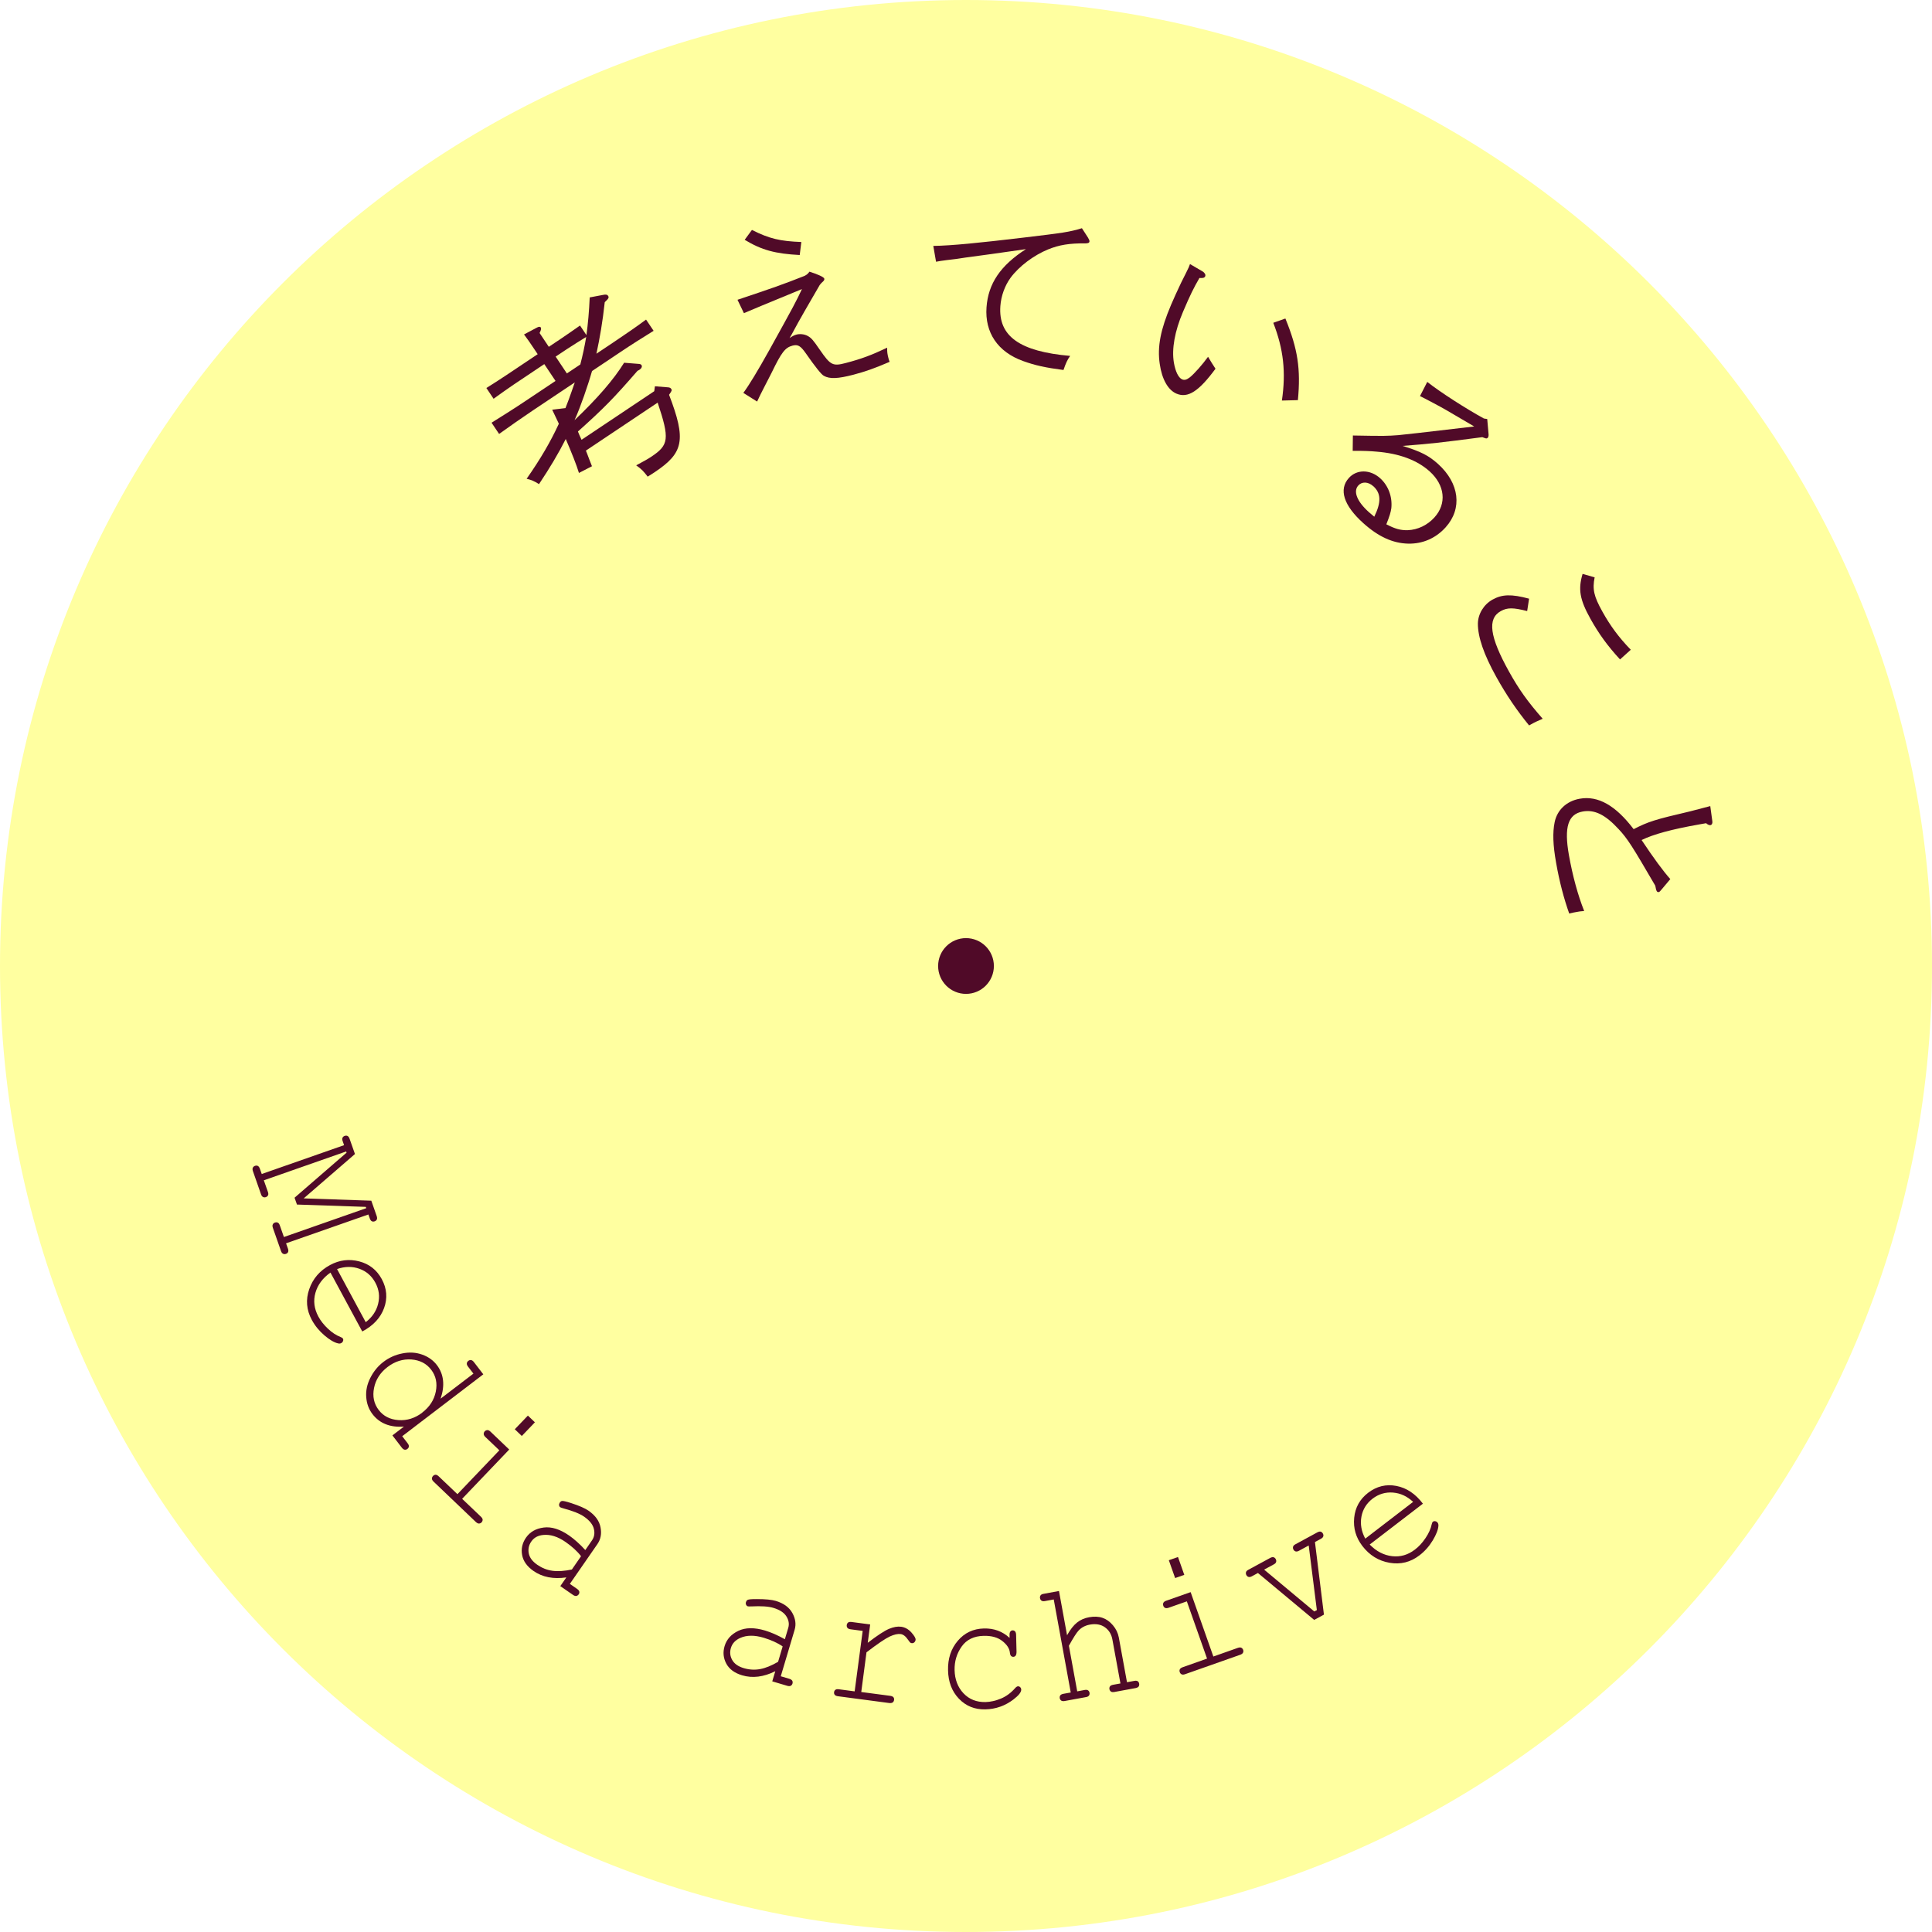
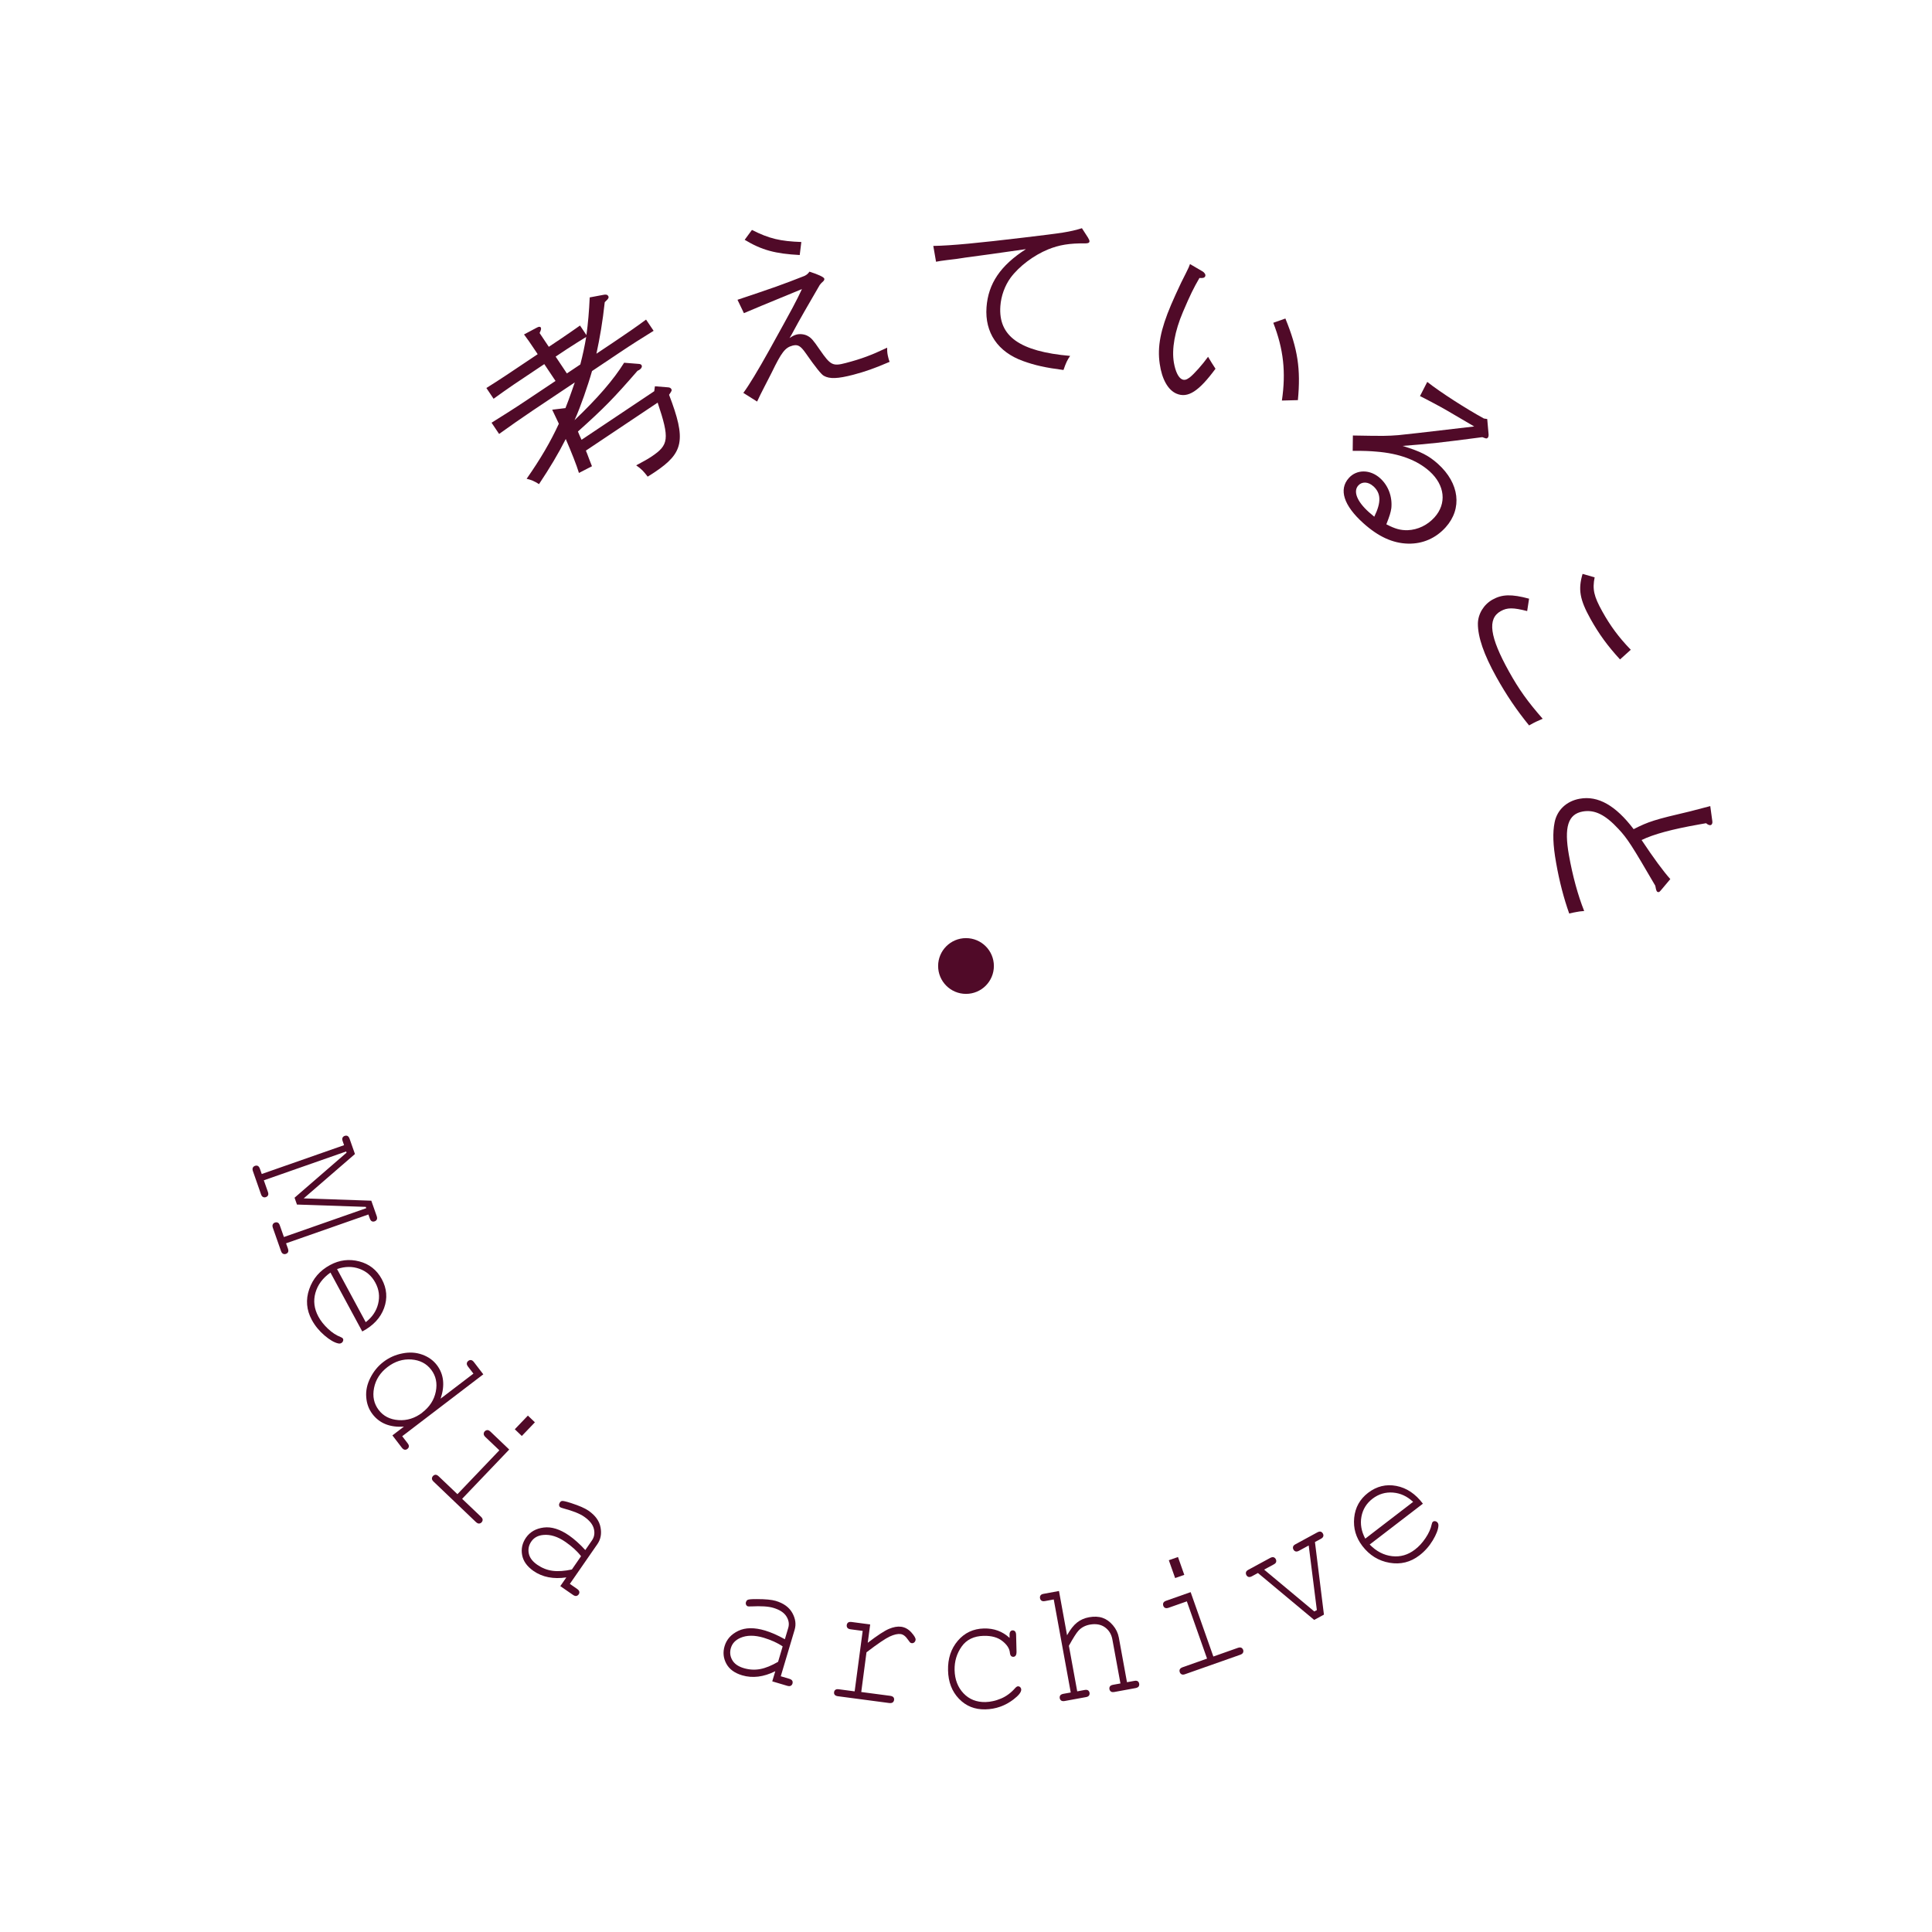
<svg xmlns="http://www.w3.org/2000/svg" id="_レイヤー_2" data-name="レイヤー 2" viewBox="0 0 325 325">
  <defs>
    <style>
      .cls-1 {
        fill: #500a28;
      }

      .cls-2 {
        fill: #ffffa0;
      }
    </style>
  </defs>
  <g id="_レイヤー_1-2" data-name="レイヤー 1">
-     <circle class="cls-2" cx="162.5" cy="162.5" r="162.5" />
    <g>
      <path class="cls-1" d="M110.06,65.79l.11-.81,2.24.18c.22.02.4.1.49.24.15.23.16.3-.35,1.01,2.92,7.61,2.44,9.77-2.39,13-.25.17-.65.43-1.21.77-.68-.89-1-1.25-1.93-1.9,1.29-.7,1.87-1,2.57-1.47,2.91-1.95,3.09-2.96,1.04-9.08l-12.07,8.07c.13.32.31.77.55,1.43q.25.61.47,1.2l-2.19,1.13c-.4-1.33-1.25-3.46-2.22-5.71-1.25,2.47-2.68,4.86-4.5,7.59-.78-.5-1.3-.72-2.08-.9,2.36-3.38,4-6.19,5.42-9.26-.38-.81-.76-1.62-1.12-2.36l2.23-.27c.35-.89.71-1.82,1.05-2.83.18-.53.35-1.01.52-1.49l-7.15,4.78c-1.58,1.06-4.09,2.81-5.58,3.89l-1.27-1.89c1.51-.93,4.09-2.57,5.73-3.67l5.03-3.36-1.89-2.83-5.2,3.48c-.93.62-2.48,1.74-3.33,2.35l-1.21-1.81c.87-.54,2.35-1.49,3.43-2.21l5.2-3.48-.49-.73c-.87-1.3-1.1-1.64-1.81-2.59l2.11-1.12c.36-.2.58-.23.7-.06s.06.45-.19.94l1.55,2.32,1.92-1.28c1.07-.72,2.5-1.71,3.33-2.3l1.08,1.61c.26-1.93.45-3.98.55-6.34l2.29-.43c.43-.09.67-.04.8.16.19.28.1.46-.56,1.07-.35,3.26-.83,6.03-1.4,8.67l2.8-1.87c1.78-1.19,4.19-2.84,5.55-3.87l1.27,1.89c-1.54.94-3.98,2.49-5.7,3.65l-4.66,3.12c-.39,1.37-.84,2.73-1.34,4.17-.51,1.44-1.02,2.81-1.6,4.09,3.87-3.69,6.57-6.81,8.34-9.66l2.51.2c.22.02.35.09.42.21.13.2.02.52-.29.73-.08.06-.23.15-.39.22-4,4.6-5.57,6.22-10.02,10.21.2.48.38.93.61,1.39l12.21-8.16ZM97.62,61.31c.4-1.54.73-3.06.99-4.63-.9.56-2.35,1.45-3.22,2.03l-1.92,1.28,1.89,2.83,2.26-1.51Z" />
      <path class="cls-1" d="M125.04,66.1q1.45-1.96,4.39-7.24c4.17-7.53,4.45-8.06,5.47-10.23-5.71,2.35-8.98,3.7-9.76,4.05l-1.08-2.25c5.98-2,7.49-2.53,11.28-4.02.4-.21.52-.31.83-.71,1.46.46,2.42.91,2.49,1.17.05.2-.08.37-.25.52-.2.16-.31.29-.52.56-.1.17-.95,1.62-2.54,4.39q-1.25,2.19-1.79,3.21c-.23.45-.33.61-.74,1.32.51-.34.79-.49,1.18-.59.56-.15,1.32-.07,1.85.22.61.33.92.67,2.06,2.34,1.81,2.62,2.18,2.8,4.38,2.22,2.63-.69,4.26-1.3,6.95-2.57-.02.74.05,1.11.19,1.67.05.2.1.39.22.71-2.56,1.1-4.1,1.64-6.11,2.17-2.6.68-3.99.73-4.95.18q-.61-.3-3.09-3.86c-.84-1.19-1.3-1.45-2.18-1.22-1.25.33-1.85,1.12-3.49,4.5-.28.53-.69,1.38-1.23,2.4-.6,1.18-.79,1.54-1.24,2.51l-2.32-1.46ZM134.52,42.9c-4.1-.22-6.37-.82-9.25-2.56l1.22-1.66c2.92,1.48,4.79,1.9,8.31,2.03l-.27,2.18Z" />
      <path class="cls-1" d="M183.04,40.01c.15.25.24.43.23.6-.02.24-.23.32-.64.33-2.76-.03-4.45.26-6.31,1.01-2.42.99-4.91,2.85-6.34,4.8-.94,1.3-1.58,3.02-1.7,4.75-.36,5.05,3.24,7.63,11.74,8.37-.46.65-.7,1.14-1.12,2.37-3.04-.39-4.82-.79-6.81-1.51-4.25-1.53-6.44-4.79-6.14-9.03.29-4,2.34-7.03,6.63-9.79q-6.65.96-10.19,1.42c-.24.05-.79.11-1.52.23-.72.08-1.27.15-1.58.19-1.03.13-1.17.16-1.83.28l-.46-2.66c3.07-.05,7.71-.51,15.17-1.4,6.77-.81,7.63-.92,9.83-1.58l1.04,1.61Z" />
      <path class="cls-1" d="M202.28,45.64c.38.24.57.58.46.83-.11.25-.33.34-.97.29-.98,1.69-1.54,2.82-2.78,5.73-1.37,3.22-1.91,6.21-1.52,8.52.26,1.48.76,2.54,1.39,2.81.41.17.75.06,1.29-.34.73-.58,2.14-2.16,3.07-3.46q.6,1.03,1.25,2.01c-2.8,3.8-4.65,5-6.56,4.19-1.44-.61-2.46-2.46-2.82-5.01-.43-2.88.14-5.78,1.91-9.94.48-1.13,1.02-2.3,1.72-3.78.41-.79.68-1.34.75-1.49.5-1.01.57-1.16.71-1.58l2.1,1.23ZM216.23,53.59c2.08,5.1,2.6,8.47,2.1,13.72l-2.69.07c.7-4.77.28-8.64-1.45-13.08l2.04-.72Z" />
      <path class="cls-1" d="M240.1,64.25c2.16,1.72,6.69,4.61,9.52,6.15l.56.09.23,2.59c.01.24-.03.44-.14.56-.16.18-.33.11-.5.05l-.42-.15c-7.1.93-8.73,1.11-13.41,1.47,3.08.95,4.39,1.62,5.96,3.03,3.61,3.25,4.13,7.51,1.28,10.67-1.64,1.82-3.85,2.8-6.31,2.74-2.56-.06-5-1.16-7.55-3.46-3.29-2.96-4.15-5.66-2.42-7.58,1.34-1.49,3.61-1.46,5.27.04,1.39,1.25,2.07,3.14,1.88,5.03-.11.73-.27,1.27-.84,2.72,1.53.79,2.39,1.01,3.59.99,1.71-.07,3.33-.85,4.51-2.16,2.09-2.32,1.76-5.41-.81-7.73-2.12-1.91-5.14-3.03-8.99-3.33-1.06-.09-1.89-.14-3.96-.13l.03-2.58c5.45.1,5.73.08,7.65-.06.19-.01,4.45-.47,12.76-1.46l-4.64-2.72c-.89-.53-3.84-2.09-4.48-2.39l1.22-2.38ZM231,81.78c-.86-.77-1.9-.79-2.51-.11-.89.99-.22,2.68,1.78,4.48.28.25.3.27.91.77,1.2-2.45,1.14-3.96-.17-5.14Z" />
      <path class="cls-1" d="M256.89,102.79c-2.36-.6-3.33-.6-4.43.01-2.29,1.27-1.88,4.31,1.4,10.2,1.64,2.94,3.08,4.98,5.65,7.91-1.06.47-1.17.49-2.29,1.12-2.09-2.57-3.8-5.08-5.52-8.17-2.08-3.74-3.11-6.71-3.09-8.98.03-1.61.98-3.19,2.47-4.02,1.6-.89,3.17-.95,6.14-.15l-.32,2.08ZM268.25,97.12c-.4,2.01-.13,3.19,1.29,5.74,1.34,2.41,2.78,4.37,4.79,6.44l-1.81,1.63c-2.08-2.27-3.52-4.23-4.98-6.84-1.8-3.24-2.09-4.95-1.32-7.55l2.03.58Z" />
      <path class="cls-1" d="M285.7,138.71c-4.45.79-7.55,1.62-9.55,2.6q3.06,4.6,4.83,6.57l-1.54,1.83c-.2.24-.29.33-.39.35-.33.06-.44-.16-.6-1.07-3.92-6.73-4.69-7.94-6.19-9.54-2.22-2.4-4-3.29-6.01-2.94-2.48.44-3.16,2.63-2.33,7.32.63,3.55,1.52,6.78,2.57,9.42-.61.04-.92.09-1.32.17-.37.07-.64.11-1.2.25-.89-2.5-1.65-5.37-2.2-8.52-.54-3.01-.6-5.11-.25-6.83.42-2.08,2.02-3.57,4.23-3.96,3.08-.55,6.04,1.14,9.06,5.12,2.5-1.27,3.48-1.59,9.52-3,1.22-.32,1.29-.33,3.37-.88l.35,2.56c.05.3-.07.6-.3.64-.2.04-.46-.06-.75-.32l-1.31.23Z" />
    </g>
    <g>
      <path class="cls-1" d="M49.97,202.67l-.42-1.19,8.75-7.58-.07-.2-13.85,4.85.68,1.93c.09.25.1.45.03.59-.07.14-.19.25-.37.31-.17.06-.32.05-.47-.02-.15-.07-.27-.23-.35-.48l-1.35-3.86c-.09-.25-.09-.45-.02-.59s.19-.25.36-.31c.18-.06.33-.06.48.01.14.07.26.23.35.48l.31.88,13.85-4.85-.23-.66c-.09-.25-.1-.45-.03-.59.07-.15.19-.25.36-.31.18-.06.33-.06.48.01.14.07.26.23.35.48l.9,2.56-8.62,7.46,11.37.39.9,2.56c.09.26.1.46.03.6s-.19.25-.36.31c-.18.06-.33.06-.48-.01-.14-.07-.26-.23-.35-.49l-.23-.65-13.85,4.85.31.87c.09.26.1.46.03.6-.07.15-.19.25-.37.31-.17.06-.32.05-.47-.02-.15-.07-.27-.23-.36-.49l-1.35-3.85c-.09-.25-.1-.45-.02-.6.07-.15.19-.26.36-.31.17-.06.33-.06.48.01s.26.23.35.49l.68,1.93,13.85-4.85-.08-.22-11.54-.39Z" />
      <path class="cls-1" d="M60.95,224l-5.36-9.93c-1.31.93-2.15,2.06-2.53,3.41s-.21,2.67.49,3.98c.39.73.94,1.42,1.63,2.07s1.4,1.11,2.11,1.38c.21.08.34.17.4.28.07.12.07.26.01.41-.06.15-.16.27-.31.34-.15.08-.32.09-.53.04-.63-.14-1.39-.58-2.27-1.33-.88-.75-1.6-1.62-2.14-2.62-.9-1.67-1.05-3.39-.43-5.17s1.78-3.13,3.51-4.06c1.57-.85,3.21-1.05,4.9-.61,1.69.44,2.95,1.43,3.79,2.98.86,1.59.99,3.22.39,4.87-.6,1.65-1.83,2.97-3.67,3.94ZM61.52,222.42c1.09-.84,1.79-1.87,2.09-3.1.3-1.23.15-2.41-.47-3.55-.61-1.14-1.51-1.92-2.69-2.34-1.18-.42-2.43-.41-3.75.05l4.82,8.93Z" />
      <path class="cls-1" d="M81.3,231.19l-13.64,10.41.9,1.17c.17.22.24.4.22.56-.02.16-.1.29-.25.41-.14.11-.29.15-.45.13-.16-.02-.33-.14-.49-.35l-1.58-2.06,1.94-1.48c-2.33.17-4.1-.54-5.3-2.11-.61-.8-.96-1.74-1.04-2.83-.09-1.09.14-2.18.69-3.26.55-1.09,1.28-1.98,2.21-2.69.93-.71,1.99-1.19,3.18-1.42,1.19-.24,2.3-.17,3.33.2,1.03.37,1.85.95,2.47,1.76,1.17,1.54,1.38,3.42.63,5.65l5.52-4.21-.9-1.17c-.17-.22-.24-.41-.21-.57.02-.16.11-.3.26-.41.14-.11.29-.15.45-.13.16.02.33.14.49.35l1.58,2.06ZM71.03,237.62c1.24-.95,2-2.12,2.28-3.53.28-1.41.02-2.63-.77-3.67-.8-1.05-1.91-1.62-3.34-1.73-1.43-.1-2.77.32-4.01,1.27-1.23.94-1.99,2.12-2.27,3.53-.28,1.41-.02,2.64.78,3.69.79,1.04,1.91,1.61,3.34,1.71,1.43.1,2.77-.32,4-1.26Z" />
      <path class="cls-1" d="M85.65,243.85l-7.91,8.28,3.15,3c.2.19.3.36.3.52,0,.16-.06.31-.18.44-.12.13-.26.19-.43.2s-.34-.09-.54-.27l-7.09-6.77c-.19-.18-.29-.35-.29-.52,0-.16.06-.31.18-.44.13-.13.27-.2.43-.21.16,0,.34.09.53.27l3.15,3,7.05-7.38-2.34-2.23c-.19-.18-.29-.36-.29-.52s.05-.31.17-.44c.13-.13.27-.2.44-.21s.34.09.54.27l3.14,3ZM89.98,239.26l-2.2,2.3-1.18-1.13,2.2-2.3,1.18,1.13Z" />
      <path class="cls-1" d="M94.26,266.81l1.01-1.46c-2.18.32-4.02-.04-5.52-1.08-1.09-.76-1.73-1.65-1.92-2.69s.03-2,.64-2.9c.68-.98,1.67-1.55,2.99-1.72,1.31-.17,2.75.28,4.3,1.36.42.29.85.64,1.3,1.04.45.4.92.86,1.4,1.39l1.13-1.64c.38-.55.49-1.2.31-1.93-.18-.73-.73-1.42-1.66-2.06-.71-.49-1.86-.95-3.46-1.38-.29-.08-.46-.14-.53-.19-.12-.08-.18-.2-.2-.35-.02-.15.03-.3.13-.45.09-.14.21-.22.33-.25.18-.05.71.07,1.57.35,1.36.44,2.33.87,2.91,1.27,1.15.8,1.83,1.73,2.03,2.81.21,1.08.03,2.01-.52,2.81l-4.64,6.7,1.21.84c.22.15.35.31.38.47.03.16,0,.31-.11.46-.1.14-.23.23-.39.26s-.35-.03-.58-.19l-2.14-1.48ZM97.74,261.78c-.33-.43-.71-.84-1.15-1.24-.43-.39-.91-.77-1.44-1.14-1.32-.92-2.58-1.31-3.76-1.19-.89.08-1.57.45-2.02,1.11-.42.61-.56,1.27-.42,1.99.14.72.62,1.36,1.45,1.93.79.54,1.64.88,2.56,1s2,.04,3.24-.22l1.54-2.23Z" />
      <path class="cls-1" d="M129.91,282.83l.51-1.7c-1.97.98-3.83,1.21-5.58.69-1.27-.38-2.16-1.03-2.66-1.96s-.6-1.91-.29-2.95c.34-1.14,1.11-2,2.31-2.57s2.7-.59,4.51-.05c.49.15,1.01.34,1.56.58.55.24,1.14.54,1.76.88l.57-1.91c.19-.65.09-1.29-.31-1.93-.4-.64-1.13-1.12-2.21-1.44-.83-.25-2.06-.32-3.71-.24-.3.01-.48,0-.56-.01-.13-.04-.23-.13-.3-.27s-.07-.3-.02-.46c.05-.16.13-.27.24-.34.16-.11.69-.16,1.6-.15,1.43,0,2.48.1,3.16.3,1.34.4,2.27,1.08,2.8,2.04.53.96.66,1.9.38,2.83l-2.33,7.81,1.42.42c.26.08.43.19.51.33.08.14.09.3.04.48-.05.17-.15.29-.29.37-.14.08-.34.08-.61,0l-2.49-.74ZM131.66,276.96c-.45-.31-.94-.58-1.47-.82s-1.11-.45-1.72-.64c-1.54-.46-2.86-.45-3.94.03-.82.36-1.35.92-1.58,1.69-.21.71-.14,1.38.22,2.02.36.64,1.01,1.1,1.97,1.38.92.27,1.83.32,2.74.15.91-.17,1.91-.58,3.01-1.22l.77-2.6Z" />
      <path class="cls-1" d="M146.38,273.27l-.41,3.08c1.62-1.24,2.81-2.02,3.57-2.34.76-.32,1.45-.44,2.05-.36.65.09,1.23.41,1.73.97.5.56.73.97.7,1.22-.02.18-.1.33-.22.44-.12.11-.27.15-.44.13-.09-.01-.16-.04-.22-.08-.06-.04-.16-.17-.3-.37-.26-.38-.5-.65-.7-.8-.21-.16-.42-.25-.64-.28-.48-.06-1.08.07-1.82.41-.73.34-2.04,1.22-3.92,2.66l-.88,6.68,4.86.64c.27.04.45.12.55.24s.14.28.11.46c-.02.17-.1.31-.23.41-.13.1-.33.13-.6.1l-8.61-1.14c-.26-.03-.44-.12-.54-.24s-.14-.28-.11-.45c.02-.16.09-.29.22-.39.12-.1.32-.13.59-.09l2.65.35,1.35-10.17-2.03-.27c-.26-.03-.44-.12-.54-.25-.1-.13-.13-.29-.11-.47.02-.17.1-.31.22-.41.12-.1.32-.13.59-.1l3.12.41Z" />
      <path class="cls-1" d="M169.83,275.52v-.41c-.02-.3.03-.52.13-.65s.23-.2.39-.2c.17,0,.3.06.41.18.11.12.17.34.17.64l.07,2.78c0,.3-.05.52-.15.65-.1.13-.23.2-.4.2-.15,0-.28-.05-.38-.16s-.17-.3-.19-.56c-.07-.69-.5-1.34-1.28-1.95-.78-.61-1.83-.89-3.13-.86-1.64.04-2.88.64-3.7,1.8s-1.22,2.48-1.19,3.96c.04,1.59.54,2.89,1.5,3.91.96,1.01,2.19,1.5,3.69,1.47.86-.02,1.73-.22,2.62-.59.88-.37,1.68-.96,2.38-1.76.18-.2.34-.3.48-.3.15,0,.28.05.38.16.1.11.16.25.16.41,0,.42-.42.96-1.29,1.63-1.41,1.08-2.99,1.64-4.75,1.68-1.78.04-3.26-.56-4.44-1.79s-1.79-2.83-1.83-4.77c-.05-1.98.5-3.64,1.64-4.98,1.14-1.34,2.6-2.02,4.39-2.07,1.7-.04,3.13.49,4.31,1.58Z" />
      <path class="cls-1" d="M178.14,267.63l1.36,7.45c.54-.96,1.09-1.67,1.67-2.13s1.25-.76,2.04-.9c.85-.15,1.6-.12,2.25.1.65.22,1.24.64,1.76,1.26.52.61.85,1.3.99,2.06l1.37,7.51,1.22-.22c.27-.05.47-.03.59.06.13.09.21.23.24.41.03.17,0,.33-.08.46-.09.13-.26.23-.53.28l-3.54.65c-.27.05-.47.03-.6-.07-.13-.09-.22-.23-.25-.4-.03-.18,0-.34.09-.47.09-.13.27-.22.54-.27l1.22-.22-1.36-7.42c-.16-.87-.58-1.55-1.25-2.03-.67-.48-1.52-.63-2.53-.45-.8.15-1.43.49-1.92,1.02-.35.38-.89,1.23-1.61,2.54l1.4,7.67,1.23-.23c.26-.05.46-.03.59.06.13.09.22.23.25.41.03.17,0,.33-.09.46-.09.14-.27.23-.53.27l-3.55.65c-.26.05-.46.02-.59-.07s-.22-.23-.25-.4c-.03-.18,0-.34.09-.47.09-.13.27-.22.53-.27l1.23-.22-2.86-15.65-1.47.27c-.26.05-.46.02-.59-.07-.13-.09-.22-.23-.25-.42-.03-.17,0-.33.09-.46.09-.14.27-.23.53-.27l2.55-.47Z" />
      <path class="cls-1" d="M200.3,267.86l3.81,10.8,4.1-1.45c.26-.09.46-.1.6-.03s.25.19.31.36c.06.17.05.32-.02.47-.07.15-.23.27-.49.36l-9.25,3.26c-.25.09-.45.1-.59.02-.15-.07-.25-.19-.31-.36-.06-.17-.06-.33.01-.48.07-.14.23-.26.48-.35l4.1-1.45-3.4-9.63-3.05,1.07c-.25.09-.45.1-.6.03-.15-.07-.26-.19-.31-.36-.06-.17-.06-.34.01-.49.07-.15.23-.27.49-.36l4.09-1.44ZM198.16,261.92l1.06,3-1.54.54-1.06-3,1.54-.54Z" />
      <path class="cls-1" d="M222.72,271.61l-1.65.89-9.46-7.89-1,.54c-.23.13-.43.16-.58.12-.16-.05-.28-.15-.37-.32-.08-.15-.1-.31-.06-.47.04-.16.18-.3.41-.42l3.65-1.98c.23-.13.43-.16.58-.12.16.05.28.15.37.32.08.15.1.31.06.47-.04.16-.18.3-.41.42l-1.61.87,8.44,7.04.43-.23-1.37-10.87-1.62.88c-.23.13-.43.16-.58.12-.16-.05-.28-.15-.37-.32-.08-.15-.1-.31-.06-.47.04-.16.18-.3.41-.42l3.66-1.99c.24-.13.44-.17.59-.12.15.05.27.16.36.32.08.15.11.31.06.46-.04.16-.18.3-.42.43l-.98.53,1.51,12.2Z" />
      <path class="cls-1" d="M239.36,252.95l-8.95,6.87c1.12,1.15,2.38,1.8,3.77,1.96,1.39.16,2.67-.21,3.85-1.12.66-.5,1.25-1.15,1.78-1.94.53-.79.88-1.56,1.03-2.3.04-.22.11-.36.21-.44.11-.09.25-.11.4-.08.16.03.29.12.39.25.1.13.14.3.13.51-.04.64-.35,1.46-.95,2.46-.6.99-1.34,1.83-2.24,2.52-1.51,1.16-3.18,1.57-5.03,1.25-1.85-.32-3.37-1.26-4.57-2.82-1.09-1.42-1.55-3-1.38-4.74.17-1.74.95-3.14,2.34-4.21,1.44-1.1,3.02-1.49,4.75-1.16,1.73.33,3.22,1.33,4.48,3ZM237.72,252.65c-1-.94-2.13-1.47-3.39-1.57-1.26-.1-2.4.24-3.43,1.02-1.03.79-1.65,1.8-1.88,3.03-.23,1.23-.01,2.47.64,3.7l8.05-6.18Z" />
    </g>
    <circle class="cls-1" cx="162.5" cy="162.5" r="4.69" />
  </g>
</svg>
